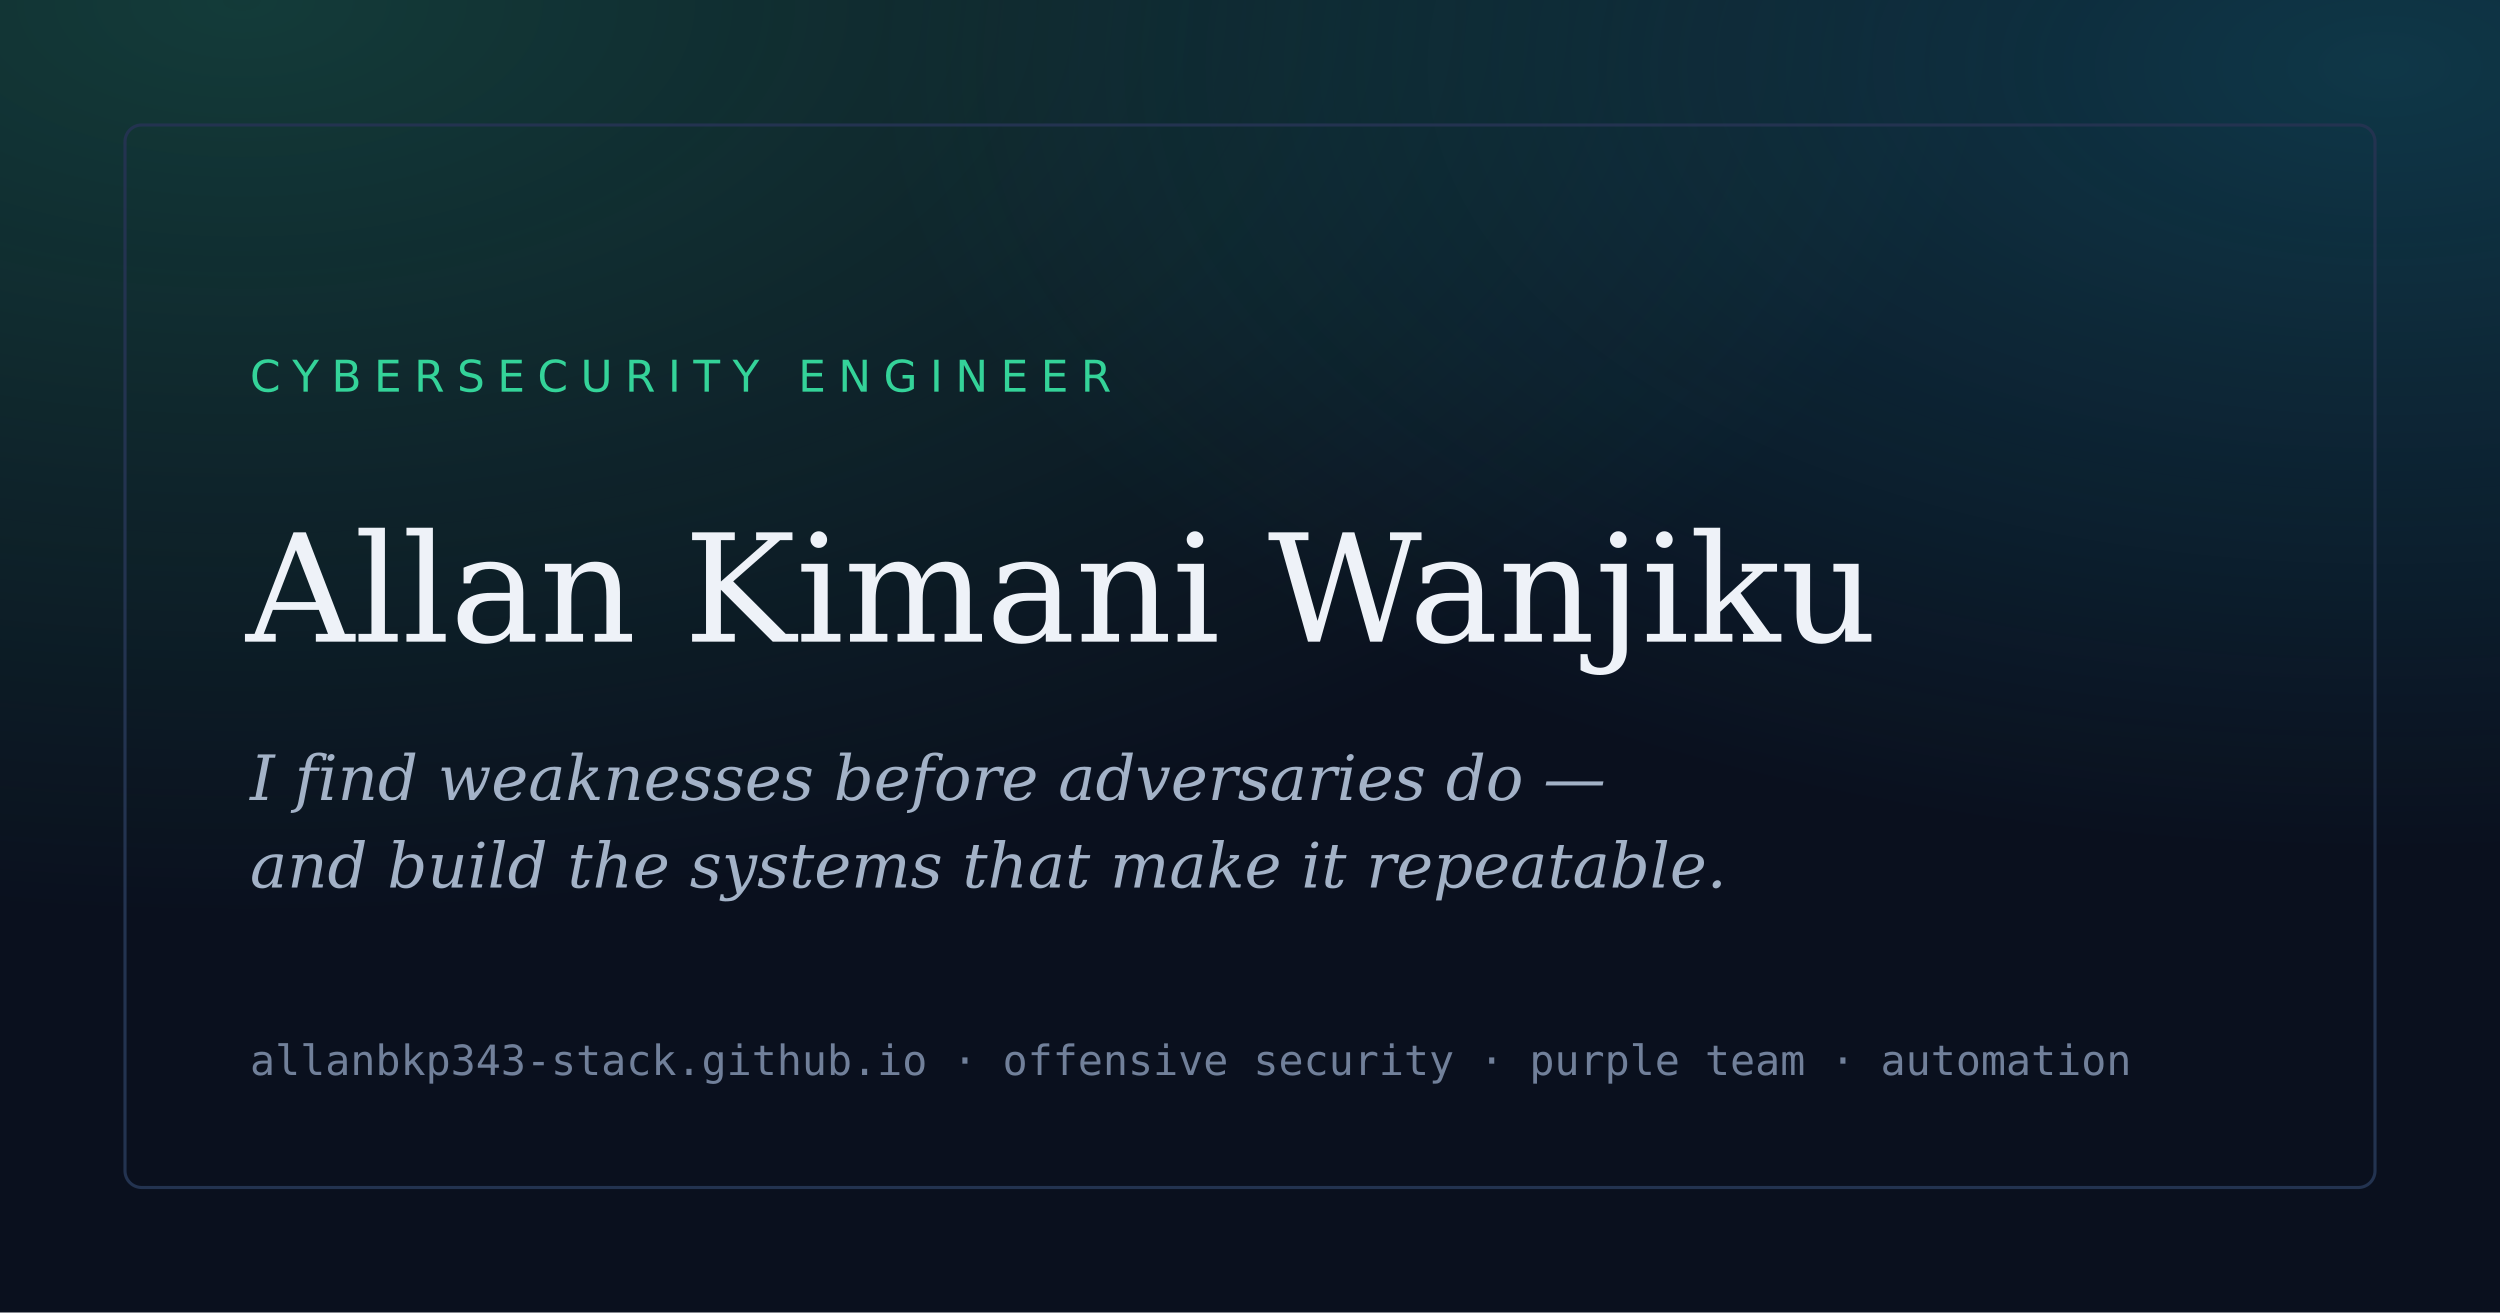
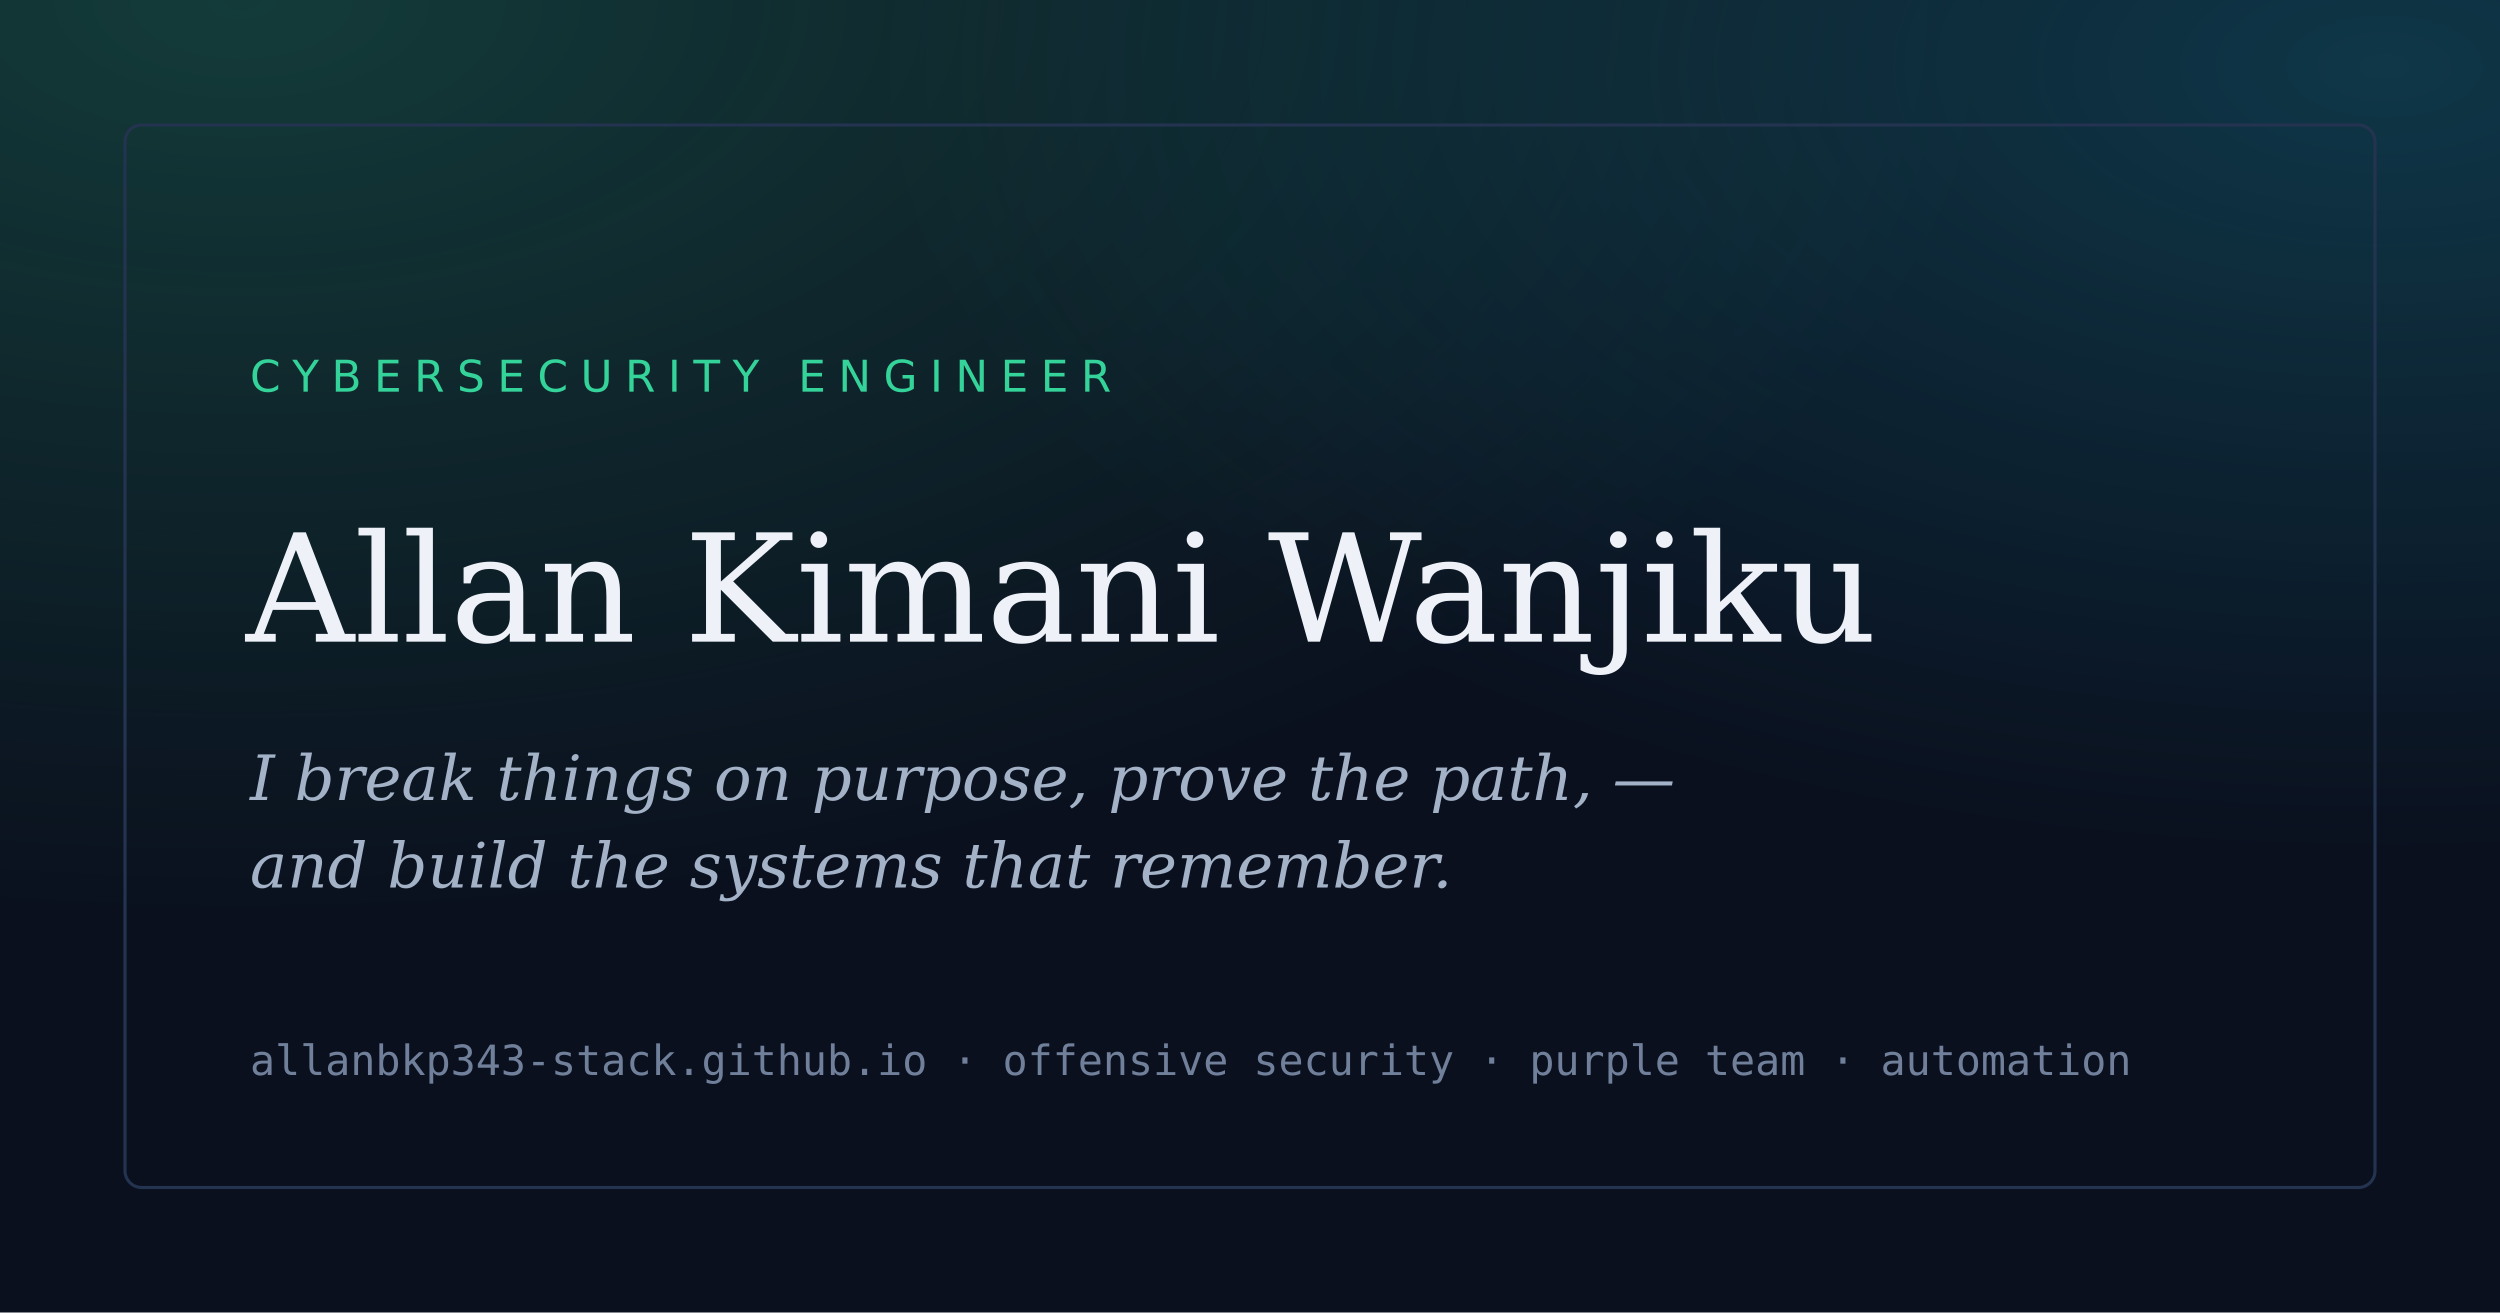
<svg xmlns="http://www.w3.org/2000/svg" width="1200" height="630" viewBox="0 0 1200 630">
  <defs>
    <linearGradient id="g1" x1="0" y1="0" x2="1" y2="0">
      <stop offset="0" stop-color="#34d399" />
      <stop offset="1" stop-color="#22d3ee" />
    </linearGradient>
    <radialGradient id="glowA" cx="0.1" cy="0" r="0.7">
      <stop offset="0" stop-color="#34d399" stop-opacity="0.22" />
      <stop offset="1" stop-color="#34d399" stop-opacity="0" />
    </radialGradient>
    <radialGradient id="glowB" cx="0.95" cy="0.05" r="0.6">
      <stop offset="0" stop-color="#22d3ee" stop-opacity="0.2" />
      <stop offset="1" stop-color="#22d3ee" stop-opacity="0" />
    </radialGradient>
  </defs>
  <rect width="1200" height="630" fill="#0a101e" />
  <rect width="1200" height="630" fill="url(#glowA)" />
  <rect width="1200" height="630" fill="url(#glowB)" />
  <rect x="60" y="60" width="1080" height="510" rx="8" fill="none" stroke="#233350" stroke-width="1.5" />
  <line x1="120" y1="196" x2="308" y2="196" stroke="url(#g1)" stroke-width="3" />
  <text x="120" y="188" font-family="DejaVu Sans,Helvetica,Arial,sans-serif" font-size="21" letter-spacing="6" fill="#34d399">CYBERSECURITY ENGINEER</text>
  <text x="118" y="308" font-family="DejaVu Serif,Georgia,serif" font-size="72" fill="#eef2f8">Allan Kimani Wanjiku</text>
-   <text x="120" y="384" font-family="DejaVu Serif,Georgia,serif" font-style="italic" font-size="30" fill="#a3b2c7">I find weaknesses before adversaries do —</text>
-   <text x="120" y="426" font-family="DejaVu Serif,Georgia,serif" font-style="italic" font-size="30" fill="#a3b2c7">and build the systems that make it repeatable.</text>
+   <text x="120" y="384" font-family="DejaVu Serif,Georgia,serif" font-style="italic" font-size="30" fill="#a3b2c7">I break things on purpose, prove the path, —</text>
+   <text x="120" y="426" font-family="DejaVu Serif,Georgia,serif" font-style="italic" font-size="30" fill="#a3b2c7">and build the systems that remember.</text>
  <text x="120" y="516" font-family="DejaVu Sans Mono,Courier,monospace" font-size="20" fill="#71809a">allanbkp343-stack.github.io · offensive security · purple team · automation</text>
</svg>
